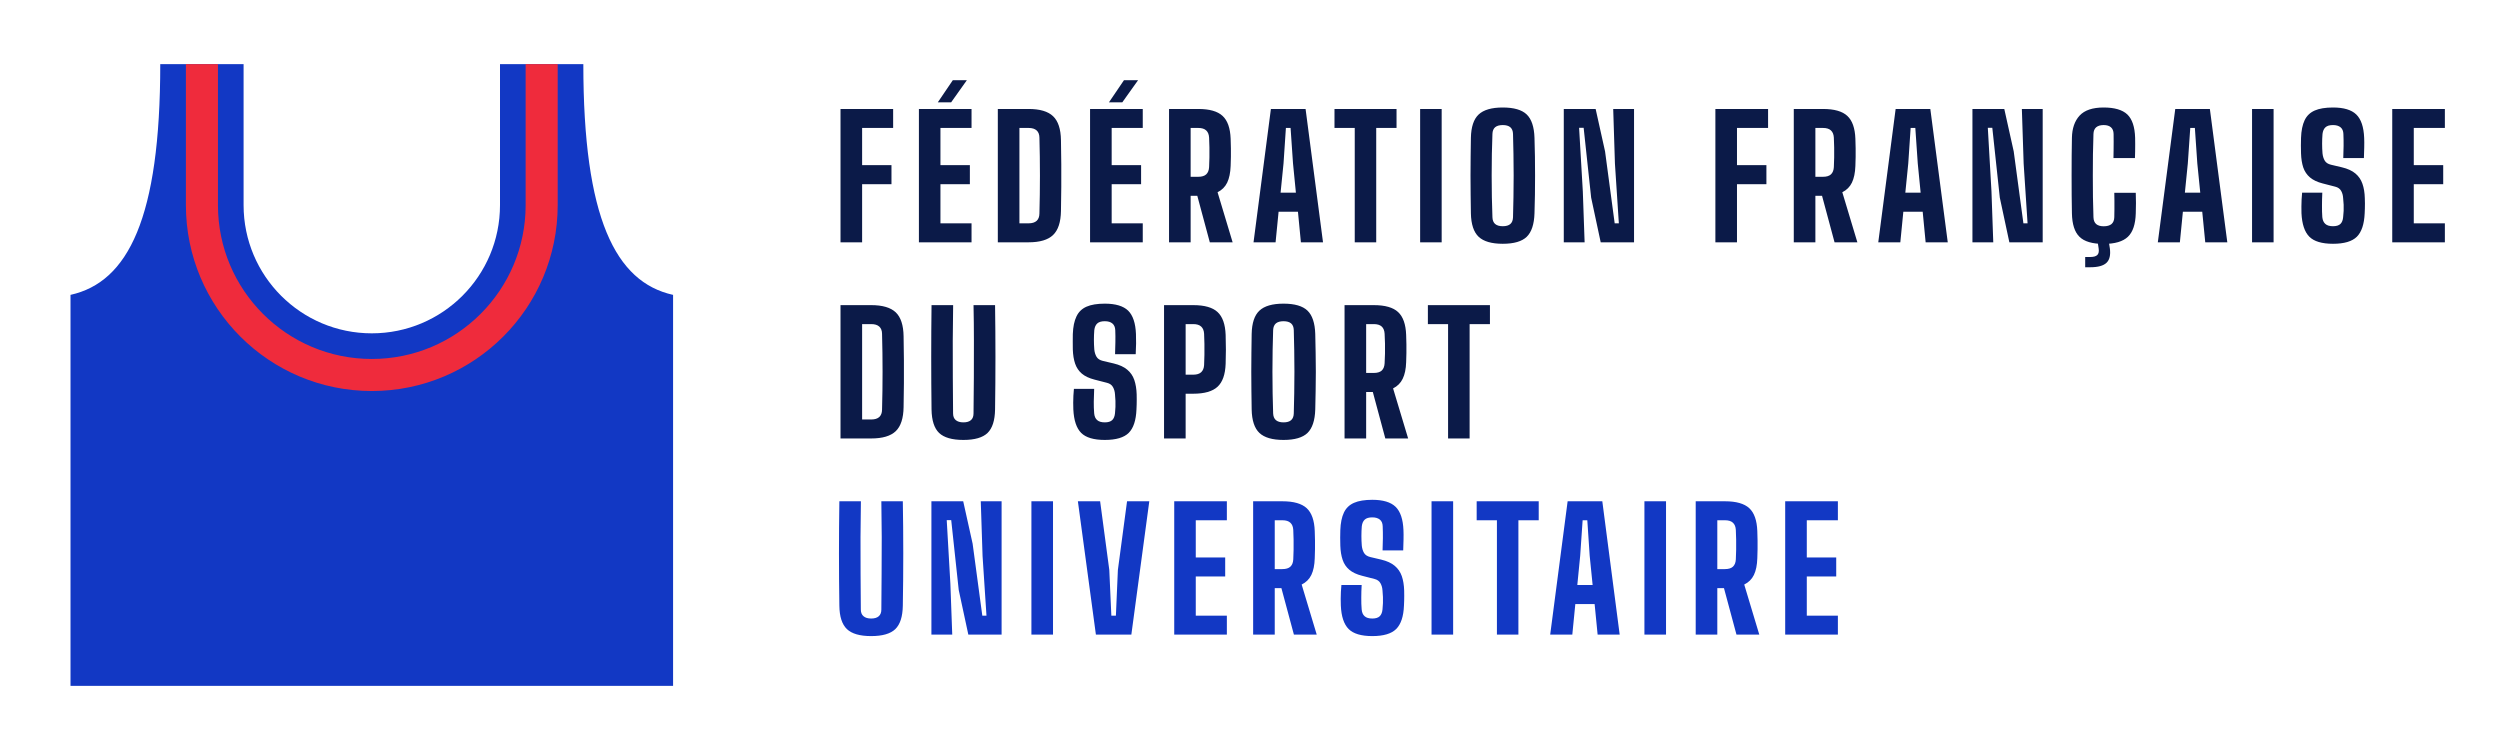
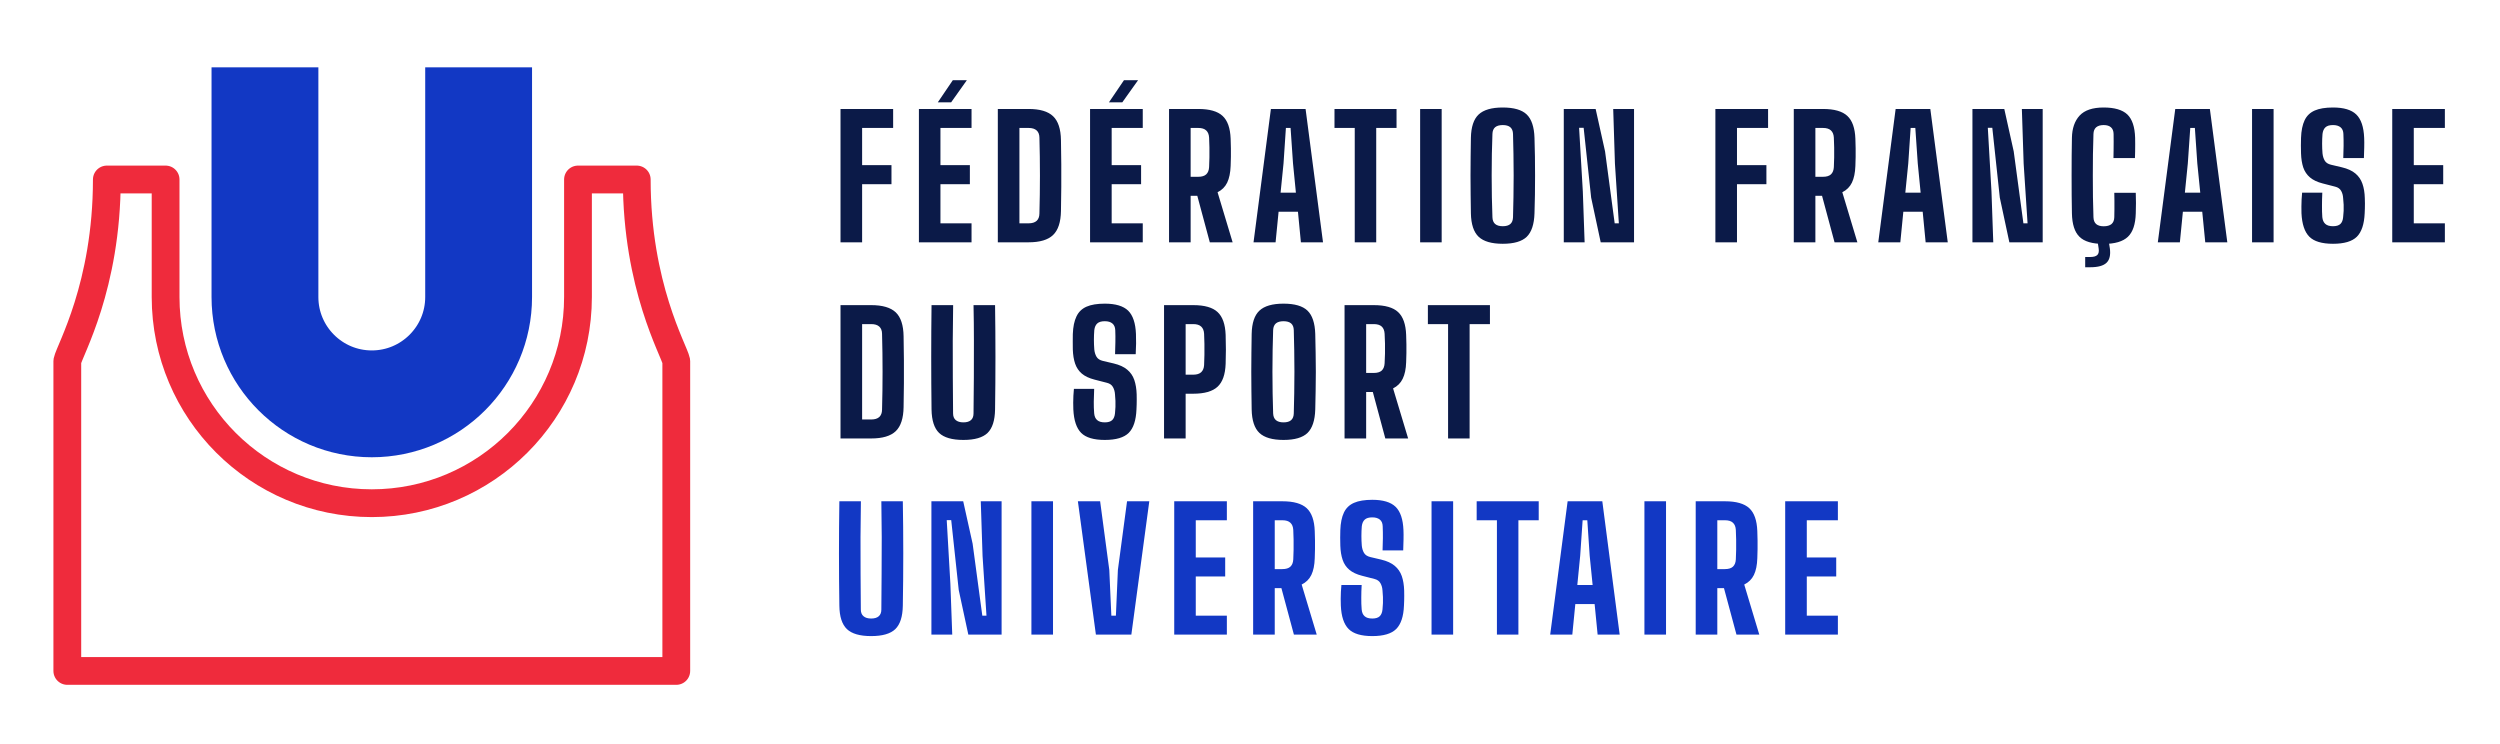
<svg xmlns="http://www.w3.org/2000/svg" viewBox="0 0 390.0 116.0" width="390" height="116" role="img" aria-label="Fédération Française du Sport Universitaire (Le Maillot, version long)">
  <g transform="translate(8,8)">
-     <path d="M17,2 H30 V24 A20,20 0 0 0 70,24 V2 H83 C83,26 88,36 97,38 V99 H3 V38 C12,36 17,26 17,2 Z" fill="#1238C4" />
-     <path d="M23.5,2 V24 A26.5,26.5 0 0 0 76.5,24 V2" fill="none" stroke="#EF2B3C" stroke-width="5" />
+     <g transform="translate(0,0) scale(0.83333)">
+       <path d="M10.4,24 H21.4 V46 A38.6,38.6 0 0 0 98.6,46 V24 H109.6 C109.6,44 116.6,56 117,58 V116 H3 V58 C3.4,56 10.4,44 10.4,24 Z" fill="none" stroke="#EF2B3C" stroke-width="5.2" stroke-linejoin="round" />
+       <path d="M40,3 V46 A20,20 0 0 0 80,46 V3" fill="none" stroke="#1238C4" stroke-width="20" />
+     </g>
  </g>
  <path d="M131.12 37.8V17H139.33V19.96H134.49V25.76H139.07V28.73H134.49V37.8ZM143.35 37.8V17H151.56V19.96H146.71V25.76H151.3V28.73H146.71V34.84H151.56V37.8ZM146.3 15.96 148.64 12.51H150.83L148.38 15.96ZM155.66 37.8V17H160.46Q163.1 17 164.28 18.13Q165.47 19.26 165.51 21.86Q165.54 23.84 165.56 25.61Q165.57 27.39 165.56 29.16Q165.54 30.94 165.51 32.91Q165.47 35.52 164.28 36.66Q163.1 37.8 160.45 37.8ZM159.03 34.84H160.45Q161.29 34.84 161.72 34.45Q162.14 34.06 162.15 33.31Q162.19 31.82 162.21 30.34Q162.23 28.87 162.23 27.39Q162.23 25.9 162.21 24.42Q162.19 22.94 162.15 21.47Q162.14 20.73 161.72 20.35Q161.29 19.96 160.46 19.96H159.03ZM170.05 37.8V17H178.27V19.96H173.42V25.76H178.01V28.73H173.42V34.84H178.27V37.8ZM173 15.96 175.34 12.51H177.54L175.08 15.96ZM182.37 37.8V17H186.93Q189.56 17 190.72 18.08Q191.89 19.16 191.98 21.64Q192 22.47 192.02 23.14Q192.03 23.81 192.02 24.47Q192 25.12 191.98 25.9Q191.92 27.49 191.44 28.49Q190.96 29.48 189.94 29.99L192.29 37.8H188.73L186.78 30.55H185.74V37.8ZM185.74 27.58H186.92Q187.76 27.58 188.17 27.2Q188.58 26.81 188.62 26.07Q188.66 25.35 188.67 24.56Q188.69 23.77 188.67 22.99Q188.66 22.2 188.62 21.47Q188.58 20.73 188.17 20.35Q187.76 19.96 186.93 19.96H185.74ZM195.55 37.8 198.26 17H203.67L206.39 37.8H202.94L202.48 33.03H199.46L198.99 37.8ZM199.77 30.06H202.16L201.71 25.49L201.33 19.96H200.6L200.23 25.49ZM211.34 37.8V19.96H208.18V17H217.86V19.96H214.69V37.8ZM221.54 37.8V17H224.9V37.8ZM234.43 38.03Q231.83 38.03 230.67 36.94Q229.51 35.84 229.46 33.28Q229.44 31.86 229.42 30.38Q229.4 28.89 229.4 27.39Q229.4 25.89 229.42 24.41Q229.44 22.93 229.46 21.5Q229.51 18.95 230.67 17.86Q231.83 16.77 234.43 16.77Q237.04 16.77 238.17 17.86Q239.3 18.95 239.38 21.5Q239.42 22.94 239.45 24.42Q239.47 25.9 239.47 27.41Q239.47 28.91 239.45 30.38Q239.42 31.86 239.38 33.28Q239.3 35.84 238.17 36.94Q237.04 38.03 234.43 38.03ZM234.43 35.29Q235.23 35.29 235.62 34.94Q236.01 34.59 236.03 33.89Q236.08 32.42 236.1 30.76Q236.13 29.1 236.13 27.38Q236.13 25.66 236.1 24.01Q236.08 22.36 236.03 20.89Q236.01 20.2 235.61 19.85Q235.21 19.51 234.43 19.51Q233.65 19.51 233.24 19.85Q232.84 20.2 232.82 20.89Q232.76 22.36 232.73 24.01Q232.7 25.66 232.7 27.38Q232.7 29.1 232.73 30.76Q232.76 32.42 232.82 33.89Q232.84 34.59 233.24 34.94Q233.65 35.29 234.43 35.29ZM243.95 37.8V17H248.92L250.39 23.62L251.89 34.84H252.54L251.93 25.53L251.66 17H254.91V37.8H249.71L248.22 30.83L247.05 19.94H246.34L246.92 29.87L247.2 37.8ZM267.6 37.8V17H275.82V19.96H270.97V25.76H275.56V28.73H270.97V37.8ZM279.83 37.8V17H284.39Q287.02 17 288.18 18.08Q289.35 19.16 289.44 21.64Q289.46 22.47 289.48 23.14Q289.49 23.81 289.48 24.47Q289.46 25.12 289.44 25.9Q289.38 27.49 288.9 28.49Q288.42 29.48 287.4 29.99L289.75 37.8H286.19L284.24 30.55H283.2V37.8ZM283.2 27.58H284.38Q285.22 27.58 285.63 27.2Q286.04 26.81 286.08 26.07Q286.12 25.35 286.13 24.56Q286.15 23.77 286.13 22.99Q286.12 22.2 286.08 21.47Q286.04 20.73 285.63 20.35Q285.22 19.96 284.39 19.96H283.2ZM293.01 37.8 295.72 17H301.13L303.85 37.8H300.4L299.94 33.03H296.92L296.45 37.8ZM297.23 30.06H299.62L299.17 25.49L298.79 19.96H298.06L297.69 25.49ZM307.7 37.8V17H312.67L314.14 23.62L315.65 34.84H316.3L315.69 25.53L315.41 17H318.66V37.8H313.46L311.97 30.83L310.8 19.94H310.1L310.67 29.87L310.95 37.8ZM328.17 38.05Q325.52 38.05 324.4 36.94Q323.27 35.84 323.22 33.28Q323.2 32 323.18 30.49Q323.17 28.99 323.17 27.4Q323.17 25.81 323.18 24.3Q323.2 22.78 323.22 21.5Q323.26 19.29 324.42 18.03Q325.59 16.77 328.17 16.77Q330.72 16.77 331.87 17.86Q333.01 18.96 333.08 21.51Q333.09 21.97 333.09 22.52Q333.09 23.08 333.08 23.65Q333.06 24.21 333.05 24.66H329.7Q329.71 24.12 329.72 23.45Q329.73 22.78 329.73 22.11Q329.73 21.43 329.72 20.9Q329.71 20.21 329.31 19.86Q328.92 19.51 328.17 19.51Q327.41 19.51 327 19.86Q326.6 20.21 326.58 20.9Q326.52 22.41 326.5 24.06Q326.48 25.71 326.48 27.4Q326.48 29.09 326.5 30.73Q326.52 32.38 326.58 33.89Q326.6 34.59 327 34.95Q327.41 35.3 328.17 35.3Q328.98 35.3 329.4 34.95Q329.81 34.59 329.83 33.89Q329.84 33.35 329.85 32.66Q329.85 31.98 329.85 31.29Q329.84 30.6 329.83 30.08H333.18Q333.21 30.82 333.21 31.67Q333.21 32.52 333.18 33.28Q333.11 35.84 331.95 36.94Q330.79 38.05 328.17 38.05ZM325.29 41.69V40.09H326.09Q326.86 40.09 327.18 39.78Q327.5 39.46 327.39 38.76L327.21 37.58H328.95L329.14 38.76Q329.34 40.31 328.61 41Q327.88 41.69 326.09 41.69ZM336.62 37.8 339.34 17H344.74L347.46 37.8H344.02L343.55 33.03H340.53L340.06 37.8ZM340.84 30.06H343.24L342.78 25.49L342.4 19.96H341.68L341.3 25.49ZM351.32 37.8V17H354.68V37.8ZM363.95 38.03Q361.36 38.03 360.26 36.93Q359.15 35.82 359.03 33.26Q359.02 32.76 359.02 32.21Q359.02 31.66 359.05 31.12Q359.07 30.58 359.13 30.06H362.28Q362.23 31.07 362.23 32.05Q362.22 33.03 362.28 33.87Q362.35 34.58 362.75 34.93Q363.14 35.29 363.95 35.29Q364.74 35.29 365.11 34.93Q365.47 34.58 365.53 33.87Q365.59 33.35 365.61 32.89Q365.63 32.42 365.61 31.94Q365.59 31.46 365.53 30.92Q365.5 30.27 365.22 29.78Q364.94 29.28 364.29 29.12L362.35 28.62Q361.09 28.3 360.36 27.68Q359.63 27.06 359.31 26.13Q359 25.19 358.96 23.92Q358.94 23.28 358.94 22.69Q358.94 22.1 358.96 21.51Q359.02 19.81 359.52 18.76Q360.02 17.71 361.1 17.24Q362.17 16.77 363.95 16.77Q366.46 16.77 367.58 17.86Q368.71 18.96 368.81 21.51Q368.84 22.11 368.82 22.98Q368.81 23.85 368.77 24.66H365.55Q365.59 23.72 365.6 22.78Q365.61 21.84 365.57 20.9Q365.55 20.21 365.13 19.86Q364.7 19.51 363.95 19.51Q363.14 19.51 362.77 19.86Q362.39 20.21 362.31 20.9Q362.25 21.65 362.25 22.41Q362.25 23.16 362.31 23.92Q362.38 24.59 362.66 25.06Q362.93 25.53 363.64 25.7L365.34 26.1Q366.68 26.42 367.45 27.07Q368.21 27.71 368.54 28.67Q368.88 29.64 368.91 30.92Q368.93 31.35 368.93 31.74Q368.93 32.12 368.92 32.49Q368.91 32.86 368.89 33.26Q368.78 35.82 367.67 36.93Q366.56 38.03 363.95 38.03ZM373.19 37.8V17H381.4V19.96H376.55V25.76H381.14V28.73H376.55V34.84H381.4V37.8Z" fill="#0B1A48" />
  <path d="M131.12 68.4V47.6H135.91Q138.55 47.6 139.74 48.73Q140.92 49.86 140.96 52.46Q141 54.44 141.01 56.21Q141.02 57.99 141.01 59.76Q141 61.54 140.96 63.51Q140.92 66.12 139.74 67.26Q138.55 68.4 135.9 68.4ZM134.49 65.44H135.9Q136.75 65.44 137.17 65.05Q137.59 64.66 137.6 63.91Q137.64 62.42 137.66 60.94Q137.68 59.47 137.68 57.99Q137.68 56.5 137.66 55.02Q137.64 53.54 137.6 52.07Q137.59 51.33 137.17 50.95Q136.75 50.56 135.91 50.56H134.49ZM150.29 68.63Q147.65 68.63 146.5 67.54Q145.36 66.44 145.32 63.88Q145.27 59.83 145.27 55.73Q145.27 51.63 145.32 47.6H148.69Q148.64 50.29 148.63 53.17Q148.62 56.05 148.64 58.92Q148.65 61.8 148.68 64.49Q148.68 65.18 149.09 65.53Q149.51 65.89 150.29 65.89Q151.08 65.89 151.48 65.53Q151.87 65.18 151.87 64.49Q151.9 61.8 151.92 58.92Q151.94 56.05 151.93 53.17Q151.93 50.29 151.87 47.6H155.23Q155.29 51.63 155.29 55.73Q155.29 59.83 155.23 63.88Q155.19 66.44 154.06 67.54Q152.93 68.63 150.29 68.63ZM172.35 68.63Q169.76 68.63 168.66 67.53Q167.56 66.42 167.44 63.86Q167.42 63.36 167.42 62.81Q167.42 62.26 167.45 61.72Q167.48 61.18 167.53 60.66H170.69Q170.64 61.67 170.63 62.65Q170.62 63.63 170.69 64.47Q170.75 65.18 171.15 65.53Q171.55 65.89 172.35 65.89Q173.14 65.89 173.51 65.53Q173.87 65.18 173.94 64.47Q173.99 63.95 174.01 63.49Q174.03 63.02 174.01 62.54Q173.99 62.06 173.94 61.52Q173.9 60.87 173.62 60.38Q173.34 59.88 172.69 59.72L170.75 59.22Q169.49 58.9 168.76 58.28Q168.04 57.66 167.72 56.73Q167.4 55.79 167.36 54.52Q167.35 53.88 167.35 53.29Q167.35 52.7 167.36 52.11Q167.42 50.41 167.93 49.36Q168.43 48.31 169.5 47.84Q170.57 47.37 172.35 47.37Q174.86 47.37 175.99 48.46Q177.11 49.56 177.21 52.11Q177.24 52.71 177.23 53.58Q177.21 54.45 177.17 55.26H173.95Q173.99 54.32 174 53.38Q174.02 52.44 173.98 51.5Q173.95 50.81 173.53 50.46Q173.11 50.11 172.35 50.11Q171.55 50.11 171.17 50.46Q170.79 50.81 170.71 51.5Q170.65 52.25 170.65 53.01Q170.65 53.76 170.71 54.52Q170.78 55.19 171.06 55.66Q171.34 56.13 172.04 56.3L173.74 56.7Q175.08 57.02 175.85 57.67Q176.62 58.31 176.95 59.27Q177.28 60.24 177.32 61.52Q177.33 61.95 177.33 62.34Q177.33 62.72 177.32 63.09Q177.32 63.46 177.29 63.86Q177.19 66.42 176.08 67.53Q174.97 68.63 172.35 68.63ZM181.59 68.4V47.6H186.15Q188.78 47.6 189.94 48.68Q191.11 49.76 191.2 52.24Q191.24 53.5 191.24 54.55Q191.24 55.59 191.2 56.76Q191.11 59.25 189.94 60.33Q188.77 61.42 186.14 61.42H184.96V68.4ZM184.96 58.45H186.14Q186.98 58.45 187.39 58.06Q187.8 57.67 187.84 56.95Q187.88 56.21 187.89 55.35Q187.91 54.5 187.89 53.65Q187.88 52.8 187.84 52.07Q187.8 51.33 187.39 50.95Q186.98 50.56 186.15 50.56H184.96ZM200.23 68.63Q197.63 68.63 196.47 67.54Q195.31 66.44 195.26 63.88Q195.23 62.46 195.22 60.98Q195.2 59.49 195.2 57.99Q195.2 56.49 195.22 55.01Q195.23 53.53 195.26 52.1Q195.31 49.55 196.47 48.46Q197.63 47.37 200.23 47.37Q202.84 47.37 203.97 48.46Q205.1 49.55 205.18 52.1Q205.22 53.54 205.24 55.02Q205.27 56.5 205.27 58.01Q205.27 59.51 205.24 60.98Q205.22 62.46 205.18 63.88Q205.1 66.44 203.97 67.54Q202.84 68.63 200.23 68.63ZM200.23 65.89Q201.03 65.89 201.42 65.54Q201.81 65.19 201.83 64.49Q201.88 63.02 201.9 61.36Q201.93 59.7 201.93 57.98Q201.93 56.26 201.9 54.61Q201.88 52.96 201.83 51.49Q201.81 50.8 201.41 50.45Q201.01 50.11 200.23 50.11Q199.45 50.11 199.04 50.45Q198.64 50.8 198.61 51.49Q198.56 52.96 198.53 54.61Q198.5 56.26 198.5 57.98Q198.5 59.7 198.53 61.36Q198.56 63.02 198.61 64.49Q198.64 65.19 199.04 65.54Q199.45 65.89 200.23 65.89ZM209.75 68.4V47.6H214.31Q216.94 47.6 218.1 48.68Q219.27 49.76 219.36 52.24Q219.38 53.07 219.4 53.74Q219.41 54.41 219.4 55.07Q219.38 55.72 219.36 56.5Q219.31 58.09 218.82 59.09Q218.34 60.08 217.32 60.59L219.67 68.4H216.11L214.16 61.15H213.12V68.4ZM213.12 58.18H214.3Q215.15 58.18 215.56 57.8Q215.96 57.41 216 56.67Q216.04 55.95 216.06 55.16Q216.07 54.37 216.06 53.59Q216.04 52.8 216 52.07Q215.96 51.33 215.56 50.95Q215.15 50.56 214.31 50.56H213.12ZM225.9 68.4V50.56H222.75V47.6H232.43V50.56H229.26V68.4Z" fill="#0B1A48" />
  <path d="M135.9 99.23Q133.26 99.23 132.12 98.14Q130.97 97.04 130.94 94.48Q130.88 90.43 130.88 86.33Q130.88 82.23 130.94 78.2H134.3Q134.25 80.89 134.24 83.77Q134.24 86.65 134.25 89.52Q134.26 92.4 134.29 95.09Q134.29 95.78 134.71 96.13Q135.12 96.49 135.9 96.49Q136.69 96.49 137.09 96.13Q137.49 95.78 137.49 95.09Q137.51 92.4 137.53 89.52Q137.55 86.65 137.55 83.77Q137.54 80.89 137.49 78.2H140.84Q140.91 82.23 140.91 86.33Q140.91 90.43 140.84 94.48Q140.8 97.04 139.67 98.14Q138.54 99.23 135.9 99.23ZM145.3 99V78.2H150.26L151.73 84.82L153.24 96.04H153.89L153.28 86.73L153 78.2H156.25V99H151.06L149.56 92.03L148.39 81.14H147.69L148.26 91.07L148.55 99ZM160.9 99V78.2H164.27V99ZM170.96 99 168.15 78.2H171.62L173.05 88.91L173.37 96.04H174.08L174.39 88.91L175.82 78.2H179.29L176.49 99ZM183.18 99V78.2H191.39V81.16H186.54V86.96H191.13V89.93H186.54V96.04H191.39V99ZM195.49 99V78.2H200.06Q202.68 78.2 203.85 79.28Q205.01 80.36 205.1 82.84Q205.13 83.67 205.14 84.34Q205.15 85.01 205.14 85.67Q205.13 86.32 205.1 87.1Q205.05 88.69 204.57 89.69Q204.09 90.68 203.06 91.19L205.41 99H201.85L199.9 91.75H198.86V99ZM198.86 88.78H200.04Q200.89 88.78 201.3 88.4Q201.71 88.01 201.75 87.27Q201.79 86.55 201.8 85.76Q201.81 84.97 201.8 84.19Q201.79 83.4 201.75 82.67Q201.71 81.93 201.3 81.55Q200.89 81.16 200.06 81.16H198.86ZM214.08 99.23Q211.49 99.23 210.39 98.13Q209.28 97.02 209.17 94.46Q209.15 93.96 209.15 93.41Q209.15 92.86 209.18 92.32Q209.2 91.78 209.26 91.26H212.42Q212.36 92.27 212.36 93.25Q212.35 94.23 212.42 95.07Q212.48 95.78 212.88 96.13Q213.27 96.49 214.08 96.49Q214.87 96.49 215.24 96.13Q215.6 95.78 215.67 95.07Q215.72 94.55 215.74 94.09Q215.76 93.62 215.74 93.14Q215.72 92.66 215.67 92.12Q215.63 91.47 215.35 90.98Q215.07 90.48 214.42 90.32L212.48 89.82Q211.22 89.5 210.49 88.88Q209.76 88.26 209.45 87.33Q209.13 86.39 209.09 85.12Q209.07 84.48 209.07 83.89Q209.07 83.3 209.09 82.71Q209.15 81.01 209.65 79.96Q210.15 78.91 211.23 78.44Q212.3 77.97 214.08 77.97Q216.59 77.97 217.71 79.06Q218.84 80.16 218.94 82.71Q218.97 83.31 218.95 84.18Q218.94 85.05 218.9 85.86H215.68Q215.72 84.92 215.73 83.98Q215.74 83.04 215.7 82.1Q215.68 81.41 215.26 81.06Q214.83 80.71 214.08 80.71Q213.27 80.71 212.9 81.06Q212.52 81.41 212.44 82.1Q212.38 82.85 212.38 83.61Q212.38 84.36 212.44 85.12Q212.51 85.79 212.79 86.26Q213.07 86.73 213.77 86.9L215.47 87.3Q216.81 87.62 217.58 88.27Q218.34 88.91 218.68 89.87Q219.01 90.84 219.05 92.12Q219.06 92.55 219.06 92.94Q219.06 93.32 219.05 93.69Q219.05 94.06 219.02 94.46Q218.92 97.02 217.8 98.13Q216.69 99.23 214.08 99.23ZM223.32 99V78.2H226.69V99ZM233.52 99V81.16H230.36V78.2H240.04V81.16H236.87V99ZM241.83 99 244.55 78.2H249.96L252.67 99H249.23L248.76 94.23H245.75L245.28 99ZM246.06 91.26H248.45L247.99 86.69L247.62 81.16H246.89L246.51 86.69ZM256.53 99V78.2H259.9V99ZM264.53 99V78.2H269.1Q271.72 78.2 272.89 79.28Q274.05 80.36 274.14 82.84Q274.17 83.67 274.18 84.34Q274.19 85.01 274.18 85.67Q274.17 86.32 274.14 87.1Q274.09 88.69 273.61 89.69Q273.13 90.68 272.1 91.19L274.45 99H270.89L268.94 91.75H267.9V99ZM267.9 88.78H269.08Q269.93 88.78 270.34 88.4Q270.75 88.01 270.79 87.27Q270.83 86.55 270.84 85.76Q270.85 84.97 270.84 84.19Q270.83 83.4 270.79 82.67Q270.75 81.93 270.34 81.55Q269.93 81.16 269.1 81.16H267.9ZM278.49 99V78.2H286.71V81.16H281.86V86.96H286.45V89.93H281.86V96.04H286.71V99Z" fill="#1238C4" />
</svg>
